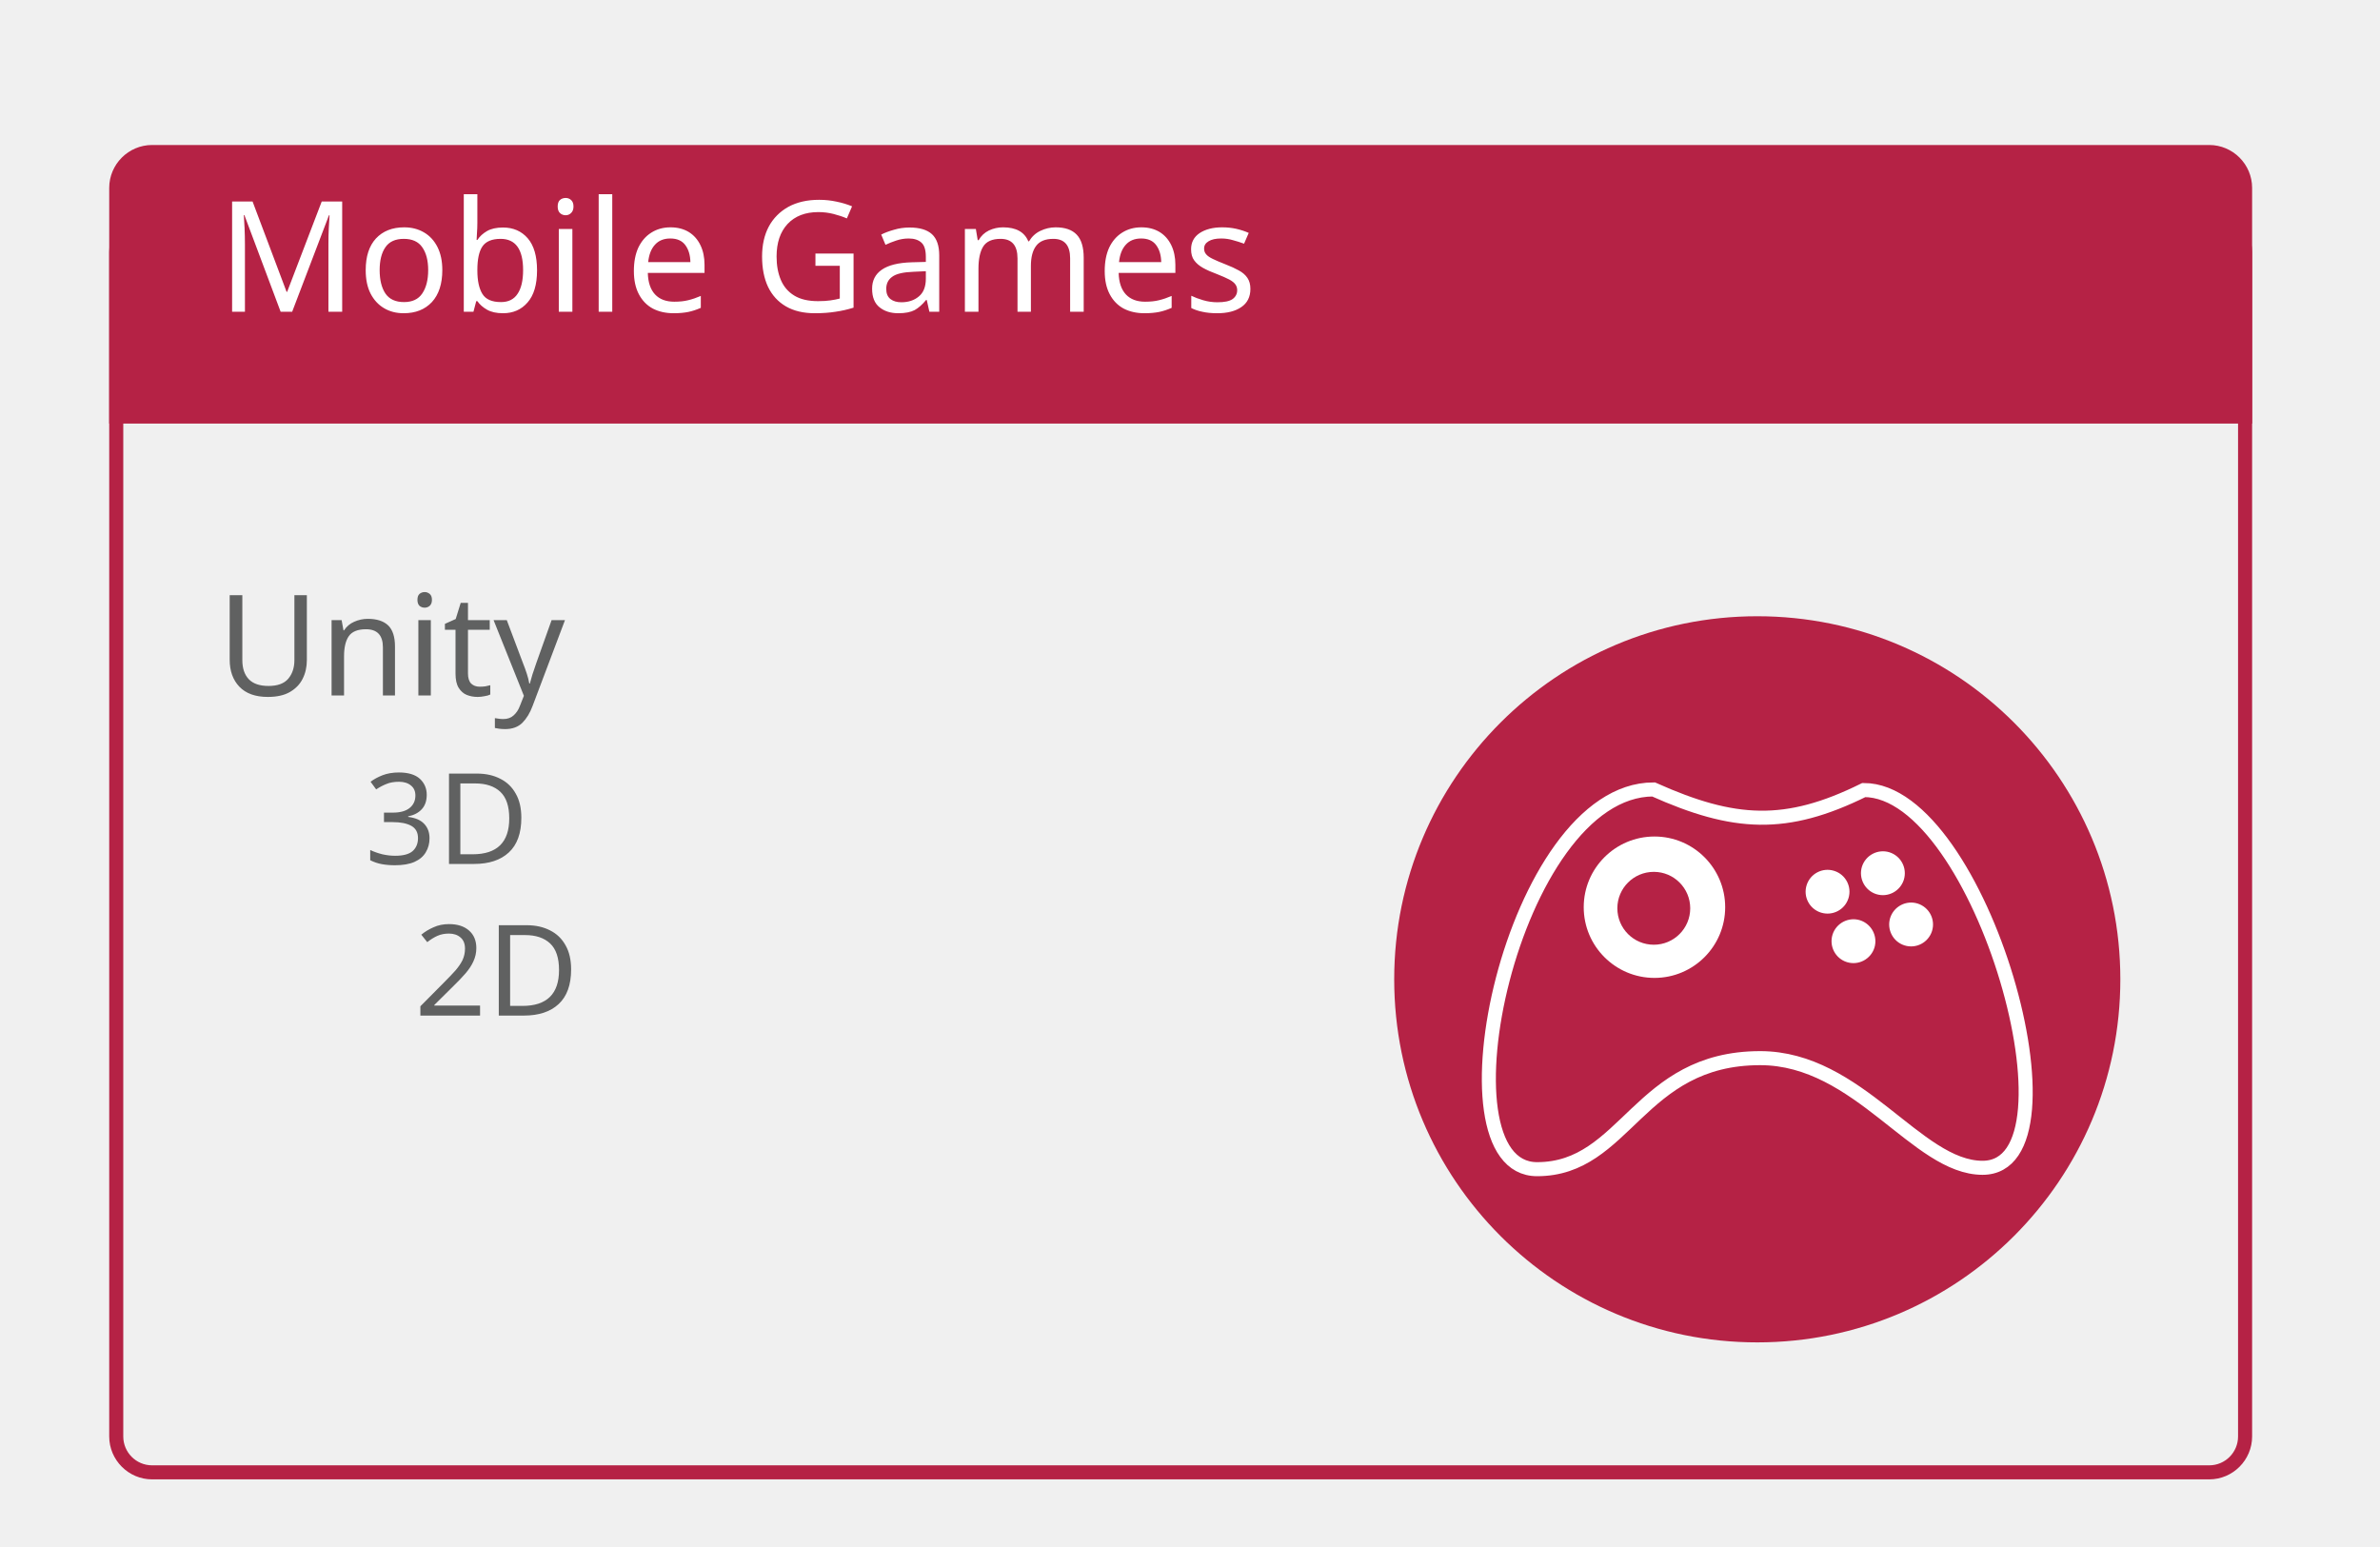
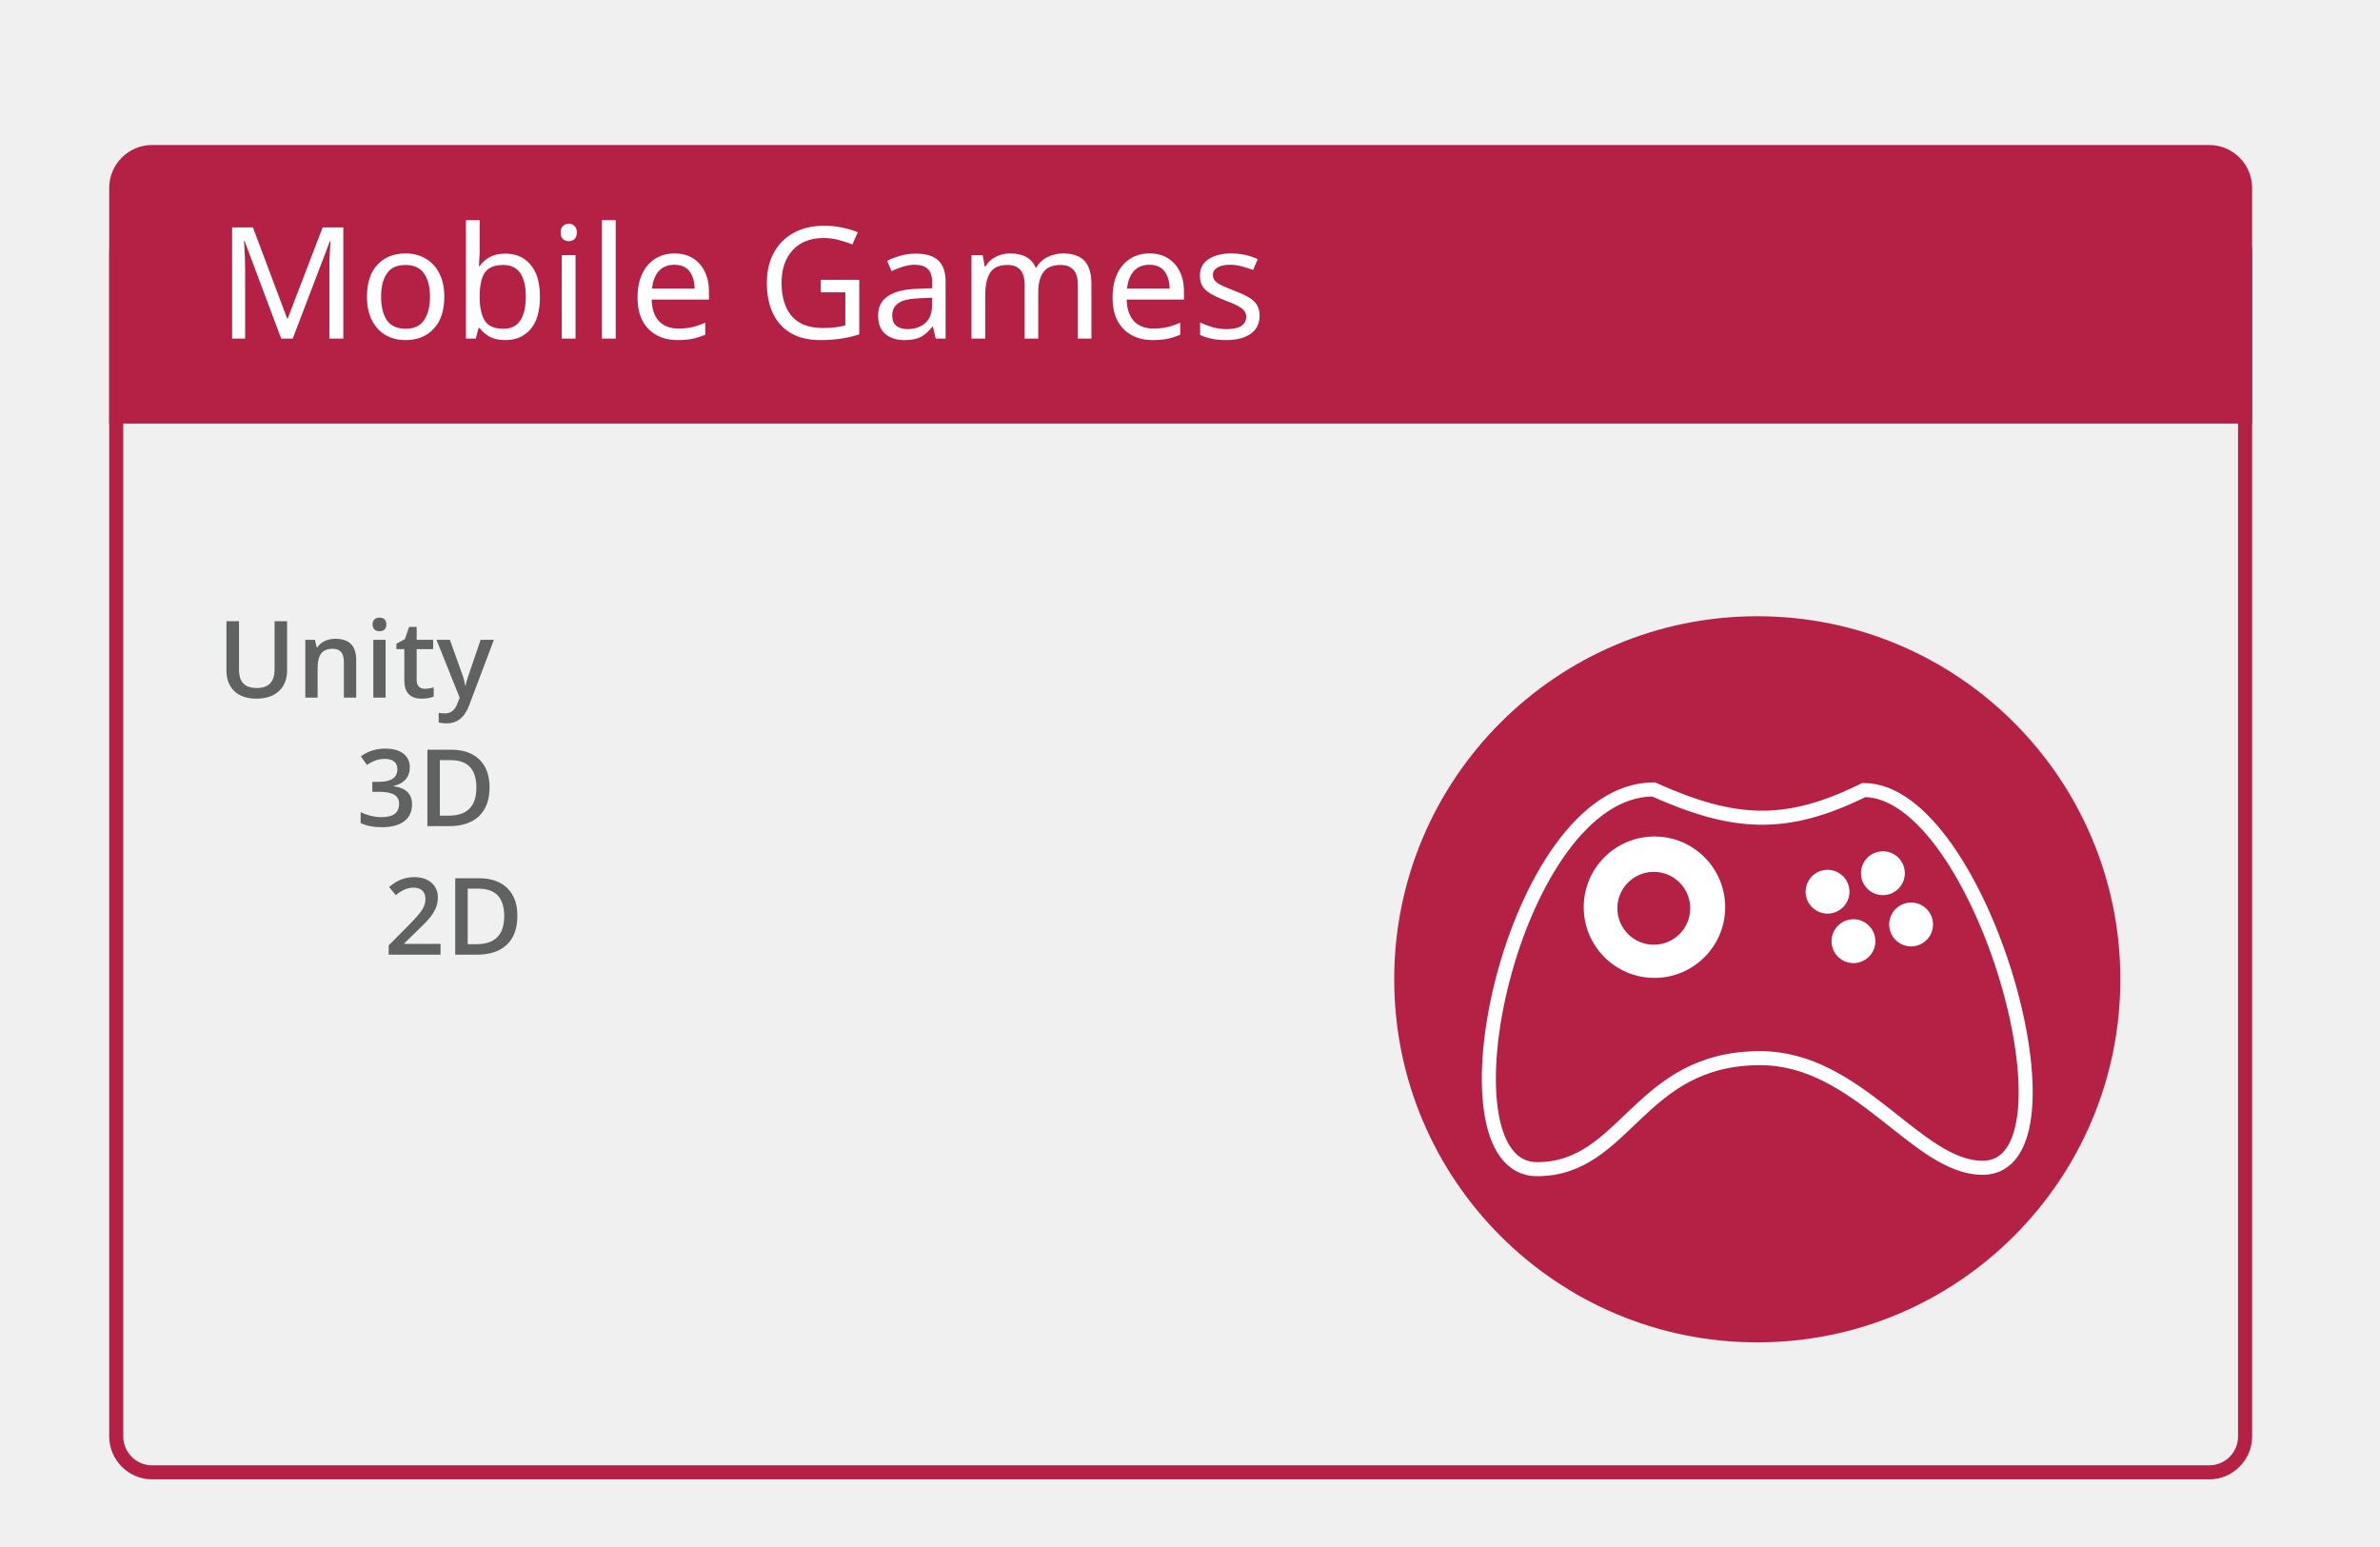
<svg xmlns="http://www.w3.org/2000/svg" version="1.1" x="0px" y="0px" width="200px" height="130px" viewBox="0 0 200 130" enable-background="new 0 0 200 130" xml:space="preserve">
  <g id="Layer_1">
    <g>
      <g>
-         <path fill="#B52245" d="M185.651,18.766c1.335,0,2.421,1.087,2.421,2.423v99.525c0,1.336-1.086,2.423-2.421,2.423H12.781     c-1.336,0-2.422-1.087-2.422-2.423V21.188c0-1.336,1.086-2.423,2.422-2.423H185.651 M185.651,17.586H12.781     c-1.98,0-3.603,1.62-3.603,3.603v99.525c0,1.979,1.623,3.603,3.603,3.603h172.87c1.979,0,3.602-1.623,3.602-3.603V21.188     C189.253,19.206,187.631,17.586,185.651,17.586L185.651,17.586z" />
+         <path fill="#B52145" d="M185.651,18.766c1.335,0,2.421,1.087,2.421,2.423v99.525c0,1.336-1.086,2.423-2.421,2.423H12.781     c-1.336,0-2.422-1.087-2.422-2.423V21.188c0-1.336,1.086-2.423,2.422-2.423H185.651 M185.651,17.586H12.781     c-1.98,0-3.603,1.62-3.603,3.603v99.525c0,1.979,1.623,3.603,3.603,3.603h172.87c1.979,0,3.602-1.623,3.602-3.603V21.188     C189.253,19.206,187.631,17.586,185.651,17.586L185.651,17.586z" />
      </g>
-       <path fill="#B52245" d="M185.651,12.184H12.781c-1.98,0-3.603,1.62-3.603,3.603v14.405v1.801v3.603h3.603h172.87h3.602v-3.603    v-1.801V15.786C189.253,13.804,187.631,12.184,185.651,12.184z" />
+       <path fill="#B52145" d="M185.651,12.184H12.781c-1.98,0-3.603,1.62-3.603,3.603v14.405v1.801v3.603h3.603h172.87h3.602v-3.603    v-1.801V15.786C189.253,13.804,187.631,12.184,185.651,12.184z" />
      <g>
        <rect x="18.239" y="18.5" fill="none" width="133.13" height="14.794" />
-         <text transform="matrix(1 0 0 1 18.2393 26.1973)" fill="#FFFFFF" font-family="'Rokkitt-Bold'" font-size="12.98">Mobile Games</text>
+         <text transform="matrix(1 0 0 1 18.2393 28.4541)" fill="#FFFFFF" font-family="'OpenSans-Semibold'" font-size="13.097">Mobile Games</text>
      </g>
      <g>
-         <rect x="18.239" y="51.785" fill="none" width="85.054" height="62.867" />
-         <text transform="matrix(1 0 0 1 18.2393 58.4404)">
-           <tspan x="0" y="0" fill="#606161" font-family="'Rokkitt'" font-size="11.8">Unity</tspan>
-           <tspan x="0" y="14.16" fill="#606161" font-family="'Rokkitt'" font-size="11.8">     </tspan>
-           <tspan x="12.388" y="14.16" fill="#606161" font-family="'Rokkitt'" font-size="10.62">3D</tspan>
-           <tspan x="0" y="26.904" fill="#606161" font-family="'Rokkitt'" font-size="10.62">      2D</tspan>
-         </text>
+         <g>
+           <path fill="#606161" d="M24.124,52.2v4.157c0,0.475-0.102,0.89-0.305,1.246c-0.204,0.355-0.499,0.63-0.884,0.821      c-0.385,0.192-0.846,0.288-1.382,0.288c-0.797,0-1.417-0.211-1.859-0.633s-0.664-1.002-0.664-1.74V52.2h1.055v4.065      c0,0.53,0.123,0.921,0.369,1.173s0.624,0.378,1.134,0.378c0.99,0,1.485-0.52,1.485-1.561V52.2H24.124z" />
+           <path fill="#606161" d="M29.933,58.625h-1.037v-2.988c0-0.375-0.076-0.654-0.226-0.84c-0.151-0.184-0.391-0.276-0.719-0.276      c-0.437,0-0.756,0.129-0.958,0.387s-0.303,0.69-0.303,1.296v2.422h-1.033v-4.86h0.809l0.145,0.638h0.053      c0.146-0.231,0.354-0.41,0.624-0.537c0.27-0.125,0.568-0.188,0.896-0.188c1.166,0,1.749,0.593,1.749,1.78V58.625z" />
+           <path fill="#606161" d="M31.309,52.477c0-0.184,0.051-0.326,0.151-0.426c0.102-0.1,0.246-0.149,0.433-0.149      c0.182,0,0.323,0.05,0.424,0.149c0.101,0.1,0.151,0.242,0.151,0.426c0,0.176-0.051,0.314-0.151,0.416      c-0.102,0.101-0.243,0.151-0.424,0.151c-0.188,0-0.332-0.051-0.433-0.151C31.359,52.791,31.309,52.652,31.309,52.477z       M32.403,58.625H31.37v-4.86h1.033V58.625z" />
+           <path fill="#606161" d="M35.69,57.878c0.252,0,0.504-0.04,0.756-0.118v0.777c-0.114,0.05-0.262,0.092-0.441,0.125      c-0.181,0.034-0.367,0.051-0.561,0.051c-0.979,0-1.468-0.516-1.468-1.547v-2.619h-0.664V54.09l0.712-0.378l0.352-1.028h0.637      v1.081h1.384v0.782h-1.384v2.602c0,0.249,0.062,0.433,0.187,0.552C35.324,57.818,35.488,57.878,35.69,57.878z" />
+           <path fill="#606161" d="M36.679,53.765h1.125l0.989,2.755c0.149,0.394,0.249,0.763,0.299,1.107h0.035      c0.026-0.16,0.075-0.356,0.145-0.586c0.07-0.23,0.442-1.322,1.116-3.276h1.116l-2.079,5.507c-0.378,1.01-1.008,1.516-1.89,1.516      c-0.229,0-0.451-0.025-0.668-0.074v-0.818c0.155,0.035,0.333,0.053,0.532,0.053c0.498,0,0.848-0.288,1.05-0.865l0.18-0.457      L36.679,53.765z" />
+           <path fill="#606161" d="M34.438,64.477c0,0.407-0.119,0.746-0.356,1.018c-0.237,0.271-0.571,0.453-1.002,0.547v0.035      c0.516,0.064,0.902,0.225,1.16,0.481c0.258,0.256,0.387,0.597,0.387,1.021c0,0.618-0.218,1.095-0.655,1.431      c-0.437,0.335-1.058,0.503-1.863,0.503c-0.712,0-1.313-0.115-1.802-0.348v-0.918c0.272,0.135,0.561,0.239,0.866,0.313      s0.598,0.109,0.879,0.109c0.498,0,0.87-0.092,1.116-0.277c0.246-0.184,0.369-0.47,0.369-0.856c0-0.343-0.136-0.595-0.409-0.756      s-0.7-0.241-1.283-0.241h-0.558v-0.84h0.567c1.025,0,1.538-0.354,1.538-1.063c0-0.275-0.089-0.487-0.268-0.638      c-0.179-0.148-0.442-0.224-0.791-0.224c-0.243,0-0.478,0.034-0.703,0.104c-0.226,0.068-0.492,0.203-0.8,0.401l-0.505-0.721      c0.589-0.433,1.273-0.65,2.052-0.65c0.647,0,1.153,0.14,1.516,0.418S34.438,63.987,34.438,64.477z" />
+           <path fill="#606161" d="M41.139,66.151c0,1.061-0.294,1.871-0.883,2.432c-0.589,0.562-1.437,0.842-2.544,0.842h-1.797V63H37.9      c1.022,0,1.818,0.275,2.386,0.826S41.139,65.152,41.139,66.151z M40.032,66.187c0-1.539-0.719-2.308-2.158-2.308h-0.91v4.663      h0.747C39.258,68.542,40.032,67.757,40.032,66.187z" />
+           <path fill="#606161" d="M37.017,80.226h-4.355v-0.782l1.657-1.665c0.489-0.502,0.813-0.856,0.973-1.066      c0.16-0.209,0.276-0.406,0.35-0.591s0.11-0.382,0.11-0.593c0-0.291-0.087-0.52-0.261-0.686      c-0.175-0.168-0.416-0.251-0.723-0.251c-0.246,0-0.484,0.046-0.714,0.136c-0.23,0.092-0.496,0.256-0.797,0.492l-0.558-0.681      c0.357-0.302,0.705-0.516,1.042-0.642s0.696-0.189,1.077-0.189c0.598,0,1.077,0.156,1.437,0.469      c0.36,0.312,0.541,0.731,0.541,1.259c0,0.29-0.052,0.565-0.156,0.826s-0.264,0.529-0.479,0.807      c-0.216,0.276-0.574,0.651-1.075,1.122l-1.116,1.082v0.043h3.05V80.226z" />
+           <path fill="#606161" d="M43.477,76.952c0,1.061-0.294,1.871-0.883,2.432c-0.589,0.562-1.437,0.842-2.544,0.842h-1.797v-6.425      h1.986c1.022,0,1.818,0.275,2.386,0.826S43.477,75.953,43.477,76.952z M42.37,76.987c0-1.539-0.719-2.308-2.158-2.308h-0.91      v4.663h0.747C41.596,79.343,42.37,78.558,42.37,76.987z" />
+         </g>
      </g>
      <g>
-         <circle fill="#B52245" cx="147.67" cy="82.295" r="30.51" />
+         <circle fill="#B52145" cx="147.67" cy="82.295" r="30.51" />
        <g>
          <g>
            <g>
              <path fill="none" stroke="#FFFFFF" stroke-width="1.18" stroke-miterlimit="10" d="M156.626,66.39        c-6.548,3.237-10.898,2.979-17.673-0.051c-11.864,0-18.66,31.911-9.787,31.911c7.487,0,8.492-9.33,18.748-9.33        c8.29,0,13.157,9.214,18.688,9.214C175.474,98.134,166.465,66.39,156.626,66.39z" />
            </g>
          </g>
          <path fill="#FFFFFF" d="M139.032,82.177c-3.284,0-5.946-2.663-5.946-5.942c0-3.278,2.662-5.94,5.946-5.94      c3.281,0,5.941,2.662,5.941,5.94C144.974,79.514,142.313,82.177,139.032,82.177z M138.977,73.265      c-1.694,0-3.065,1.373-3.065,3.059c0,1.695,1.371,3.065,3.065,3.065c1.689,0,3.059-1.37,3.059-3.065      C142.035,74.638,140.666,73.265,138.977,73.265z" />
          <path fill="#FFFFFF" d="M153.023,76.689c-0.97-0.303-1.512-1.334-1.205-2.307c0.305-0.968,1.337-1.508,2.307-1.203      c0.971,0.3,1.513,1.332,1.208,2.303C155.028,76.457,153.994,76.991,153.023,76.689z" />
          <path fill="#FFFFFF" d="M162.355,78.238c-0.309,0.973-1.339,1.511-2.31,1.208c-0.966-0.302-1.51-1.334-1.207-2.31      c0.309-0.971,1.343-1.507,2.307-1.208C162.118,76.235,162.659,77.266,162.355,78.238z" />
          <path fill="#FFFFFF" d="M159.986,73.931c-0.312,0.973-1.339,1.51-2.31,1.208c-0.968-0.302-1.51-1.335-1.21-2.31      c0.309-0.972,1.344-1.507,2.31-1.209C159.749,71.928,160.288,72.956,159.986,73.931z" />
          <path fill="#FFFFFF" d="M157.514,79.642c-0.312,0.973-1.342,1.51-2.313,1.208c-0.968-0.302-1.509-1.334-1.207-2.31      c0.309-0.97,1.341-1.507,2.307-1.209C157.271,77.64,157.813,78.667,157.514,79.642z" />
        </g>
      </g>
    </g>
  </g>
  <g id="Layer_2">
</g>
</svg>
